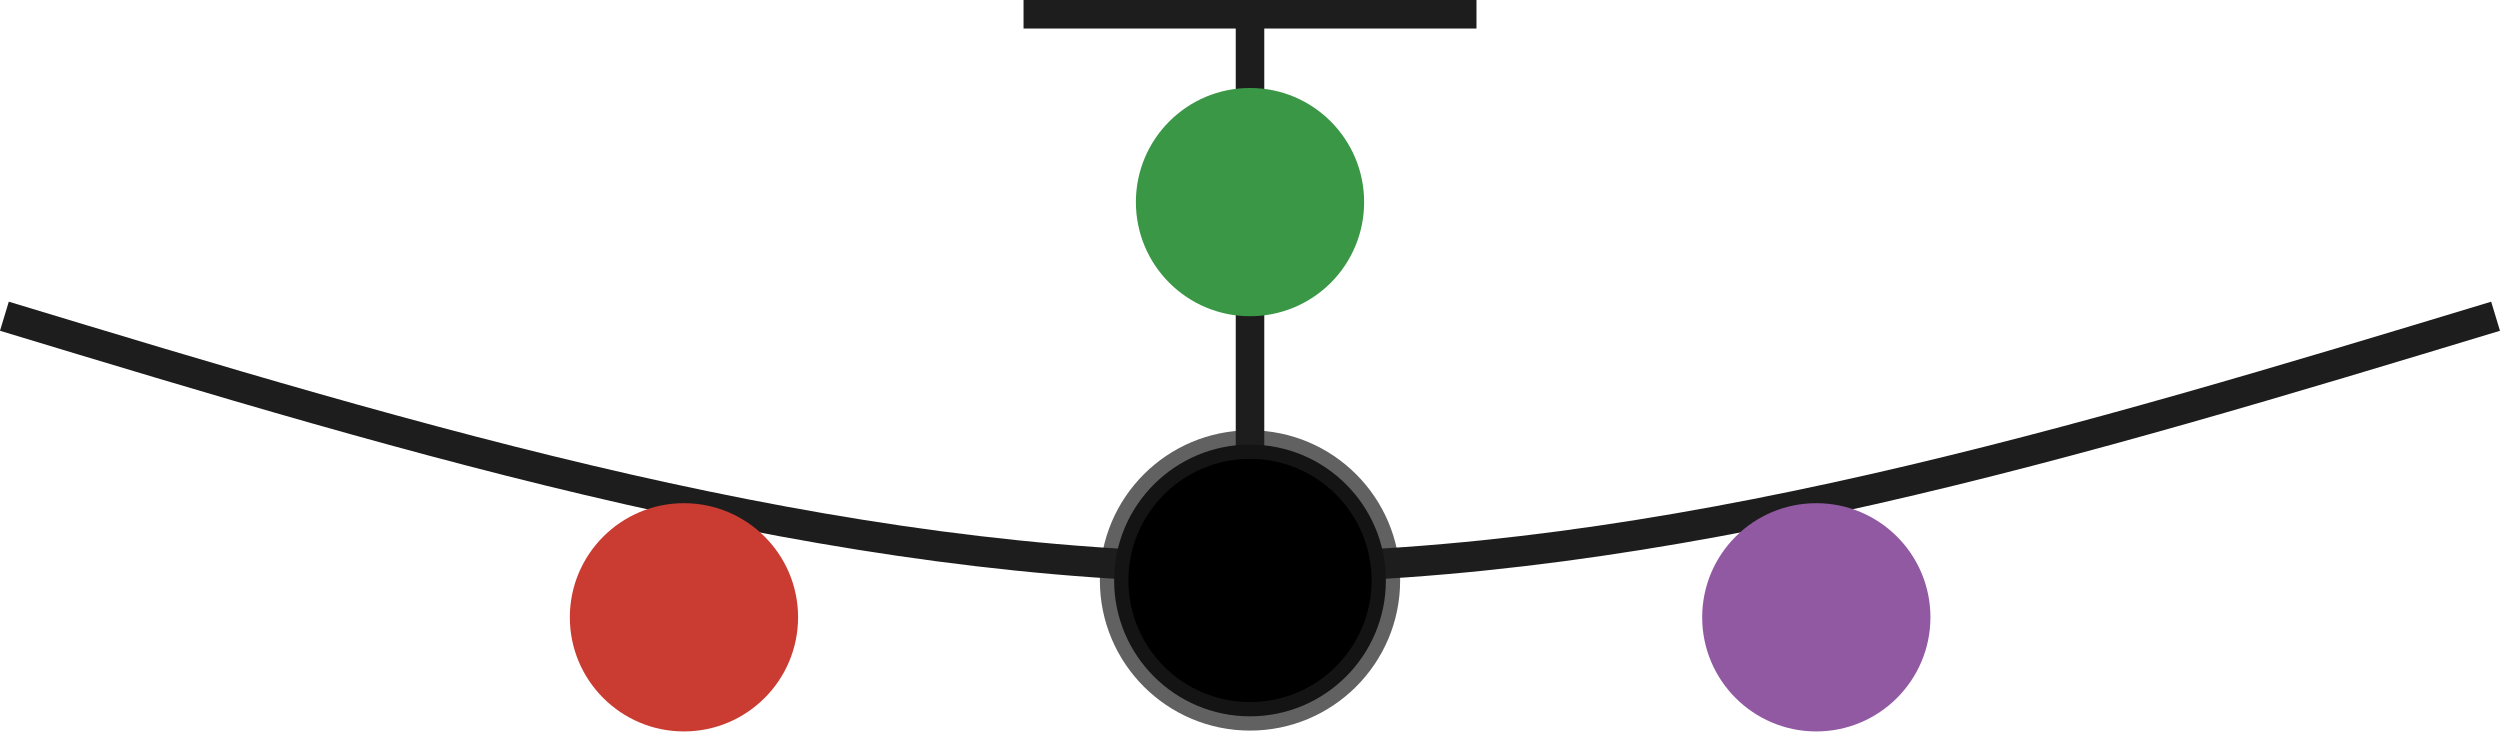
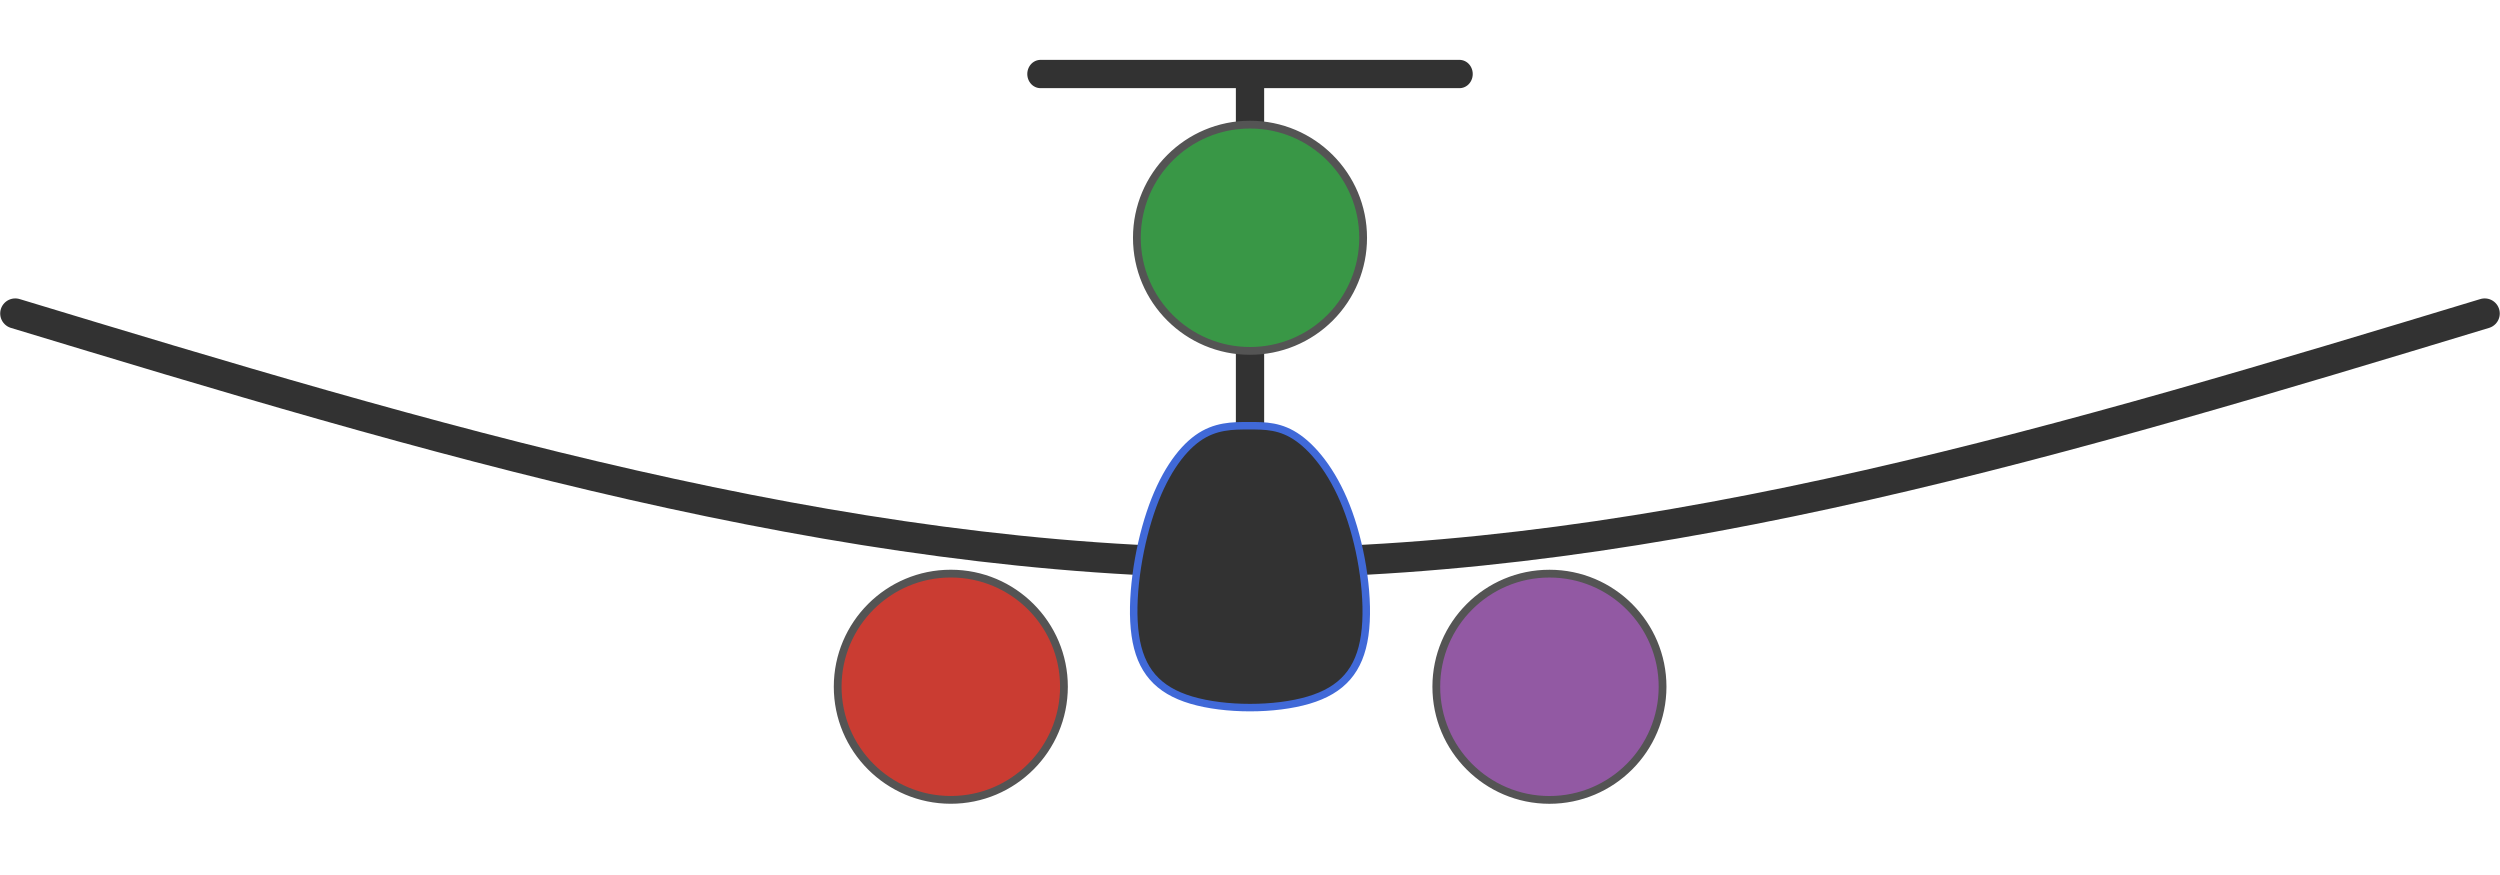
- <svg xmlns="http://www.w3.org/2000/svg" width="331.167" height="97.12" viewBox="0 0 87.621 25.696" version="1.1" id="svg8">
+ <svg xmlns="http://www.w3.org/2000/svg" width="334.08" height="116.891" viewBox="0 0 88.392 30.927" version="1.1" id="svg8">
  <defs id="defs2">
    </defs>
-   <g id="layer1" transform="translate(-51.23505,-79.00546)">
-     <path style="fill:none;stroke:#1d1d1d;stroke-width:1.065;stroke-linecap:butt;stroke-linejoin:miter;stroke-miterlimit:4;stroke-dasharray:none;stroke-opacity:1" d="m 51.389,86.12 c 14.552,4.41 29.104,8.819 43.656,8.819 14.552,-7.4e-5 29.104,-4.41 43.656,-8.819" id="path4539" transform="translate(-7.0000001e-7,3.968751)" />
-     <path transform="matrix(1,0,0,0.7859648,1.2083333e-6,20.98107)" style="fill:none;stroke:#1d1d1d;stroke-width:1;stroke-linecap:butt;stroke-linejoin:miter;stroke-miterlimit:4;stroke-dasharray:none;stroke-opacity:1" d="m 95.046,99.709 c 1e-6,-8.416 1e-6,-16.832 2e-6,-25.248" id="path4548" />
-     <path transform="translate(31.48462,27.91151)" style="fill:none;stroke:#1d1d1d;stroke-width:1;stroke-linecap:butt;stroke-linejoin:miter;stroke-miterlimit:4;stroke-dasharray:none;stroke-opacity:1" d="m 55.624,51.594 c 5.292,0 10.584,0 15.875,0" id="path4556" />
+   <g id="layer1" transform="translate(-50.84971,-77.6825)" />
+   <g id="layer3" transform="translate(0.3853325,4.9e-5)">
+     <path style="fill:none;stroke:#323232;stroke-width:1.065;stroke-linecap:round;stroke-linejoin:miter;stroke-miterlimit:4;stroke-dasharray:none;stroke-opacity:1" d="m 51.389,86.12 c 14.552,4.41 29.104,8.819 43.656,8.819 14.552,-7.4e-5 29.104,-4.41 43.656,-8.819" id="path4539" transform="translate(-51.23505,-75.03671)" />
+     <path transform="matrix(1,0,0,0.7065704,-51.23505,-50.10801)" style="fill:none;stroke:#323232;stroke-width:1;stroke-linecap:butt;stroke-linejoin:miter;stroke-miterlimit:4;stroke-dasharray:none;stroke-opacity:1" d="m 95.046,99.709 c 1e-6,-8.416 1e-6,-16.832 2e-6,-25.248" id="path4548" />
+     <path transform="matrix(0.9333333,0,0,1,-15.51303,-48.97728)" style="fill:none;stroke:#323232;stroke-width:1;stroke-linecap:round;stroke-linejoin:miter;stroke-miterlimit:4;stroke-dasharray:none;stroke-opacity:1" d="m 55.624,51.594 c 5.292,0 10.584,0 15.875,0" id="path4556" />
+     <path style="fill:#323232;fill-opacity:1;stroke:#4069d8;stroke-width:0.265px;stroke-linecap:butt;stroke-linejoin:miter;stroke-opacity:1" d="m 43.776,15.052 c -0.582,-3e-6 -1.2,-3e-6 -1.817,0.441 -0.618,0.441 -1.235,1.322 -1.676,2.646 -0.441,1.323 -0.706,3.086 -0.529,4.321 0.176,1.236 0.793,1.941 1.984,2.294 1.191,0.353 2.955,0.353 4.145,-1.3e-4 1.191,-0.353 1.808,-1.059 1.984,-2.293 0.176,-1.234 -0.089,-2.999 -0.564,-4.322 -0.476,-1.323 -1.163,-2.205 -1.78,-2.646 -0.617,-0.441 -1.165,-0.441 -1.747,-0.441 z" id="path849" />
  </g>
-   <g id="layer2" transform="translate(-19.68932,-45.80208)" style="display:inline">
-     <path id="path815" d="m 43.656,71.438 c -2.208,-0.003 -3.997,-1.795 -3.995,-4.003 0.002,-2.208 1.793,-3.998 4.001,-3.997 2.208,8e-4 3.999,1.792 3.999,4 -0.003,2.21 -1.794,4 -4.004,4 z" style="fill:#ca3c32;stroke-width:0.275" />
-     <path id="path817" d="m 83.344,71.438 c -2.209,-0.003 -3.997,-1.794 -3.996,-4.003 0.002,-2.209 1.793,-3.998 4.002,-3.997 2.209,8.73e-4 3.998,1.791 3.998,4 -0.003,2.21 -1.794,4 -4.004,4 z" style="fill:#9259a3;stroke-width:0.275" />
-     <g id="g832" transform="matrix(0.2752072,0,0,0.2752072,55.0699,51.79897)">
-       <path id="path819" d="m 30.632,18.482 c -8.027,0 -14.534,-6.507 -14.534,-14.534 0,-8.027 6.507,-14.535 14.534,-14.535 8.027,0 14.534,6.508 14.534,14.535 a 14.52,14.52 0 0 1 -14.534,14.534 z" style="fill:#399746" />
+   <g id="layer2" transform="translate(-19.30399,-44.47912)" style="display:inline">
+     <path id="path815" d="m 52.917,72.76 c -2.208,-0.003 -3.997,-1.795 -3.995,-4.003 0.002,-2.208 1.793,-3.998 4.001,-3.997 2.208,8e-4 3.999,1.792 3.999,4 -0.003,2.21 -1.794,4 -4.004,4 z" style="fill:#ca3c32;stroke:#545454;stroke-width:0.275;stroke-opacity:1" />
+     <path id="path817" d="m 74.083,72.761 c -2.209,-0.003 -3.997,-1.794 -3.996,-4.003 0.002,-2.209 1.793,-3.998 4.002,-3.997 2.209,8.73e-4 3.998,1.791 3.998,4 -0.003,2.21 -1.794,4 -4.004,4 z" style="fill:#9259a3;stroke:#545454;stroke-width:0.275;stroke-opacity:1" />
+     <g id="g832" transform="matrix(0.2752072,0,0,0.2752072,55.0699,51.79897)" style="stroke:#545454;stroke-opacity:1">
+       <path id="path819" d="m 30.632,18.482 c -8.027,0 -14.534,-6.507 -14.534,-14.534 0,-8.027 6.507,-14.535 14.534,-14.535 8.027,0 14.534,6.508 14.534,14.535 a 14.52,14.52 0 0 1 -14.534,14.534 z" style="fill:#399746;stroke:#545454;stroke-opacity:1" />
    </g>
    <circle transform="translate(-2.0407587e-8,1.3125e-6)" style="opacity:1;fill:#000000;fill-opacity:1;stroke:#000204;stroke-width:1.155;stroke-miterlimit:4;stroke-dasharray:none;stroke-dashoffset:0;stroke-opacity:0.698" id="path4546" cy="65.498" cx="63.543" r="0" />
-     <circle style="opacity:1;fill:#000000;fill-opacity:1;stroke:#1d1d1d;stroke-width:1;stroke-miterlimit:4;stroke-dasharray:none;stroke-dashoffset:0;stroke-opacity:0.698" id="path4582" cx="63.5" cy="66.146" r="4.762" />
  </g>
</svg>
